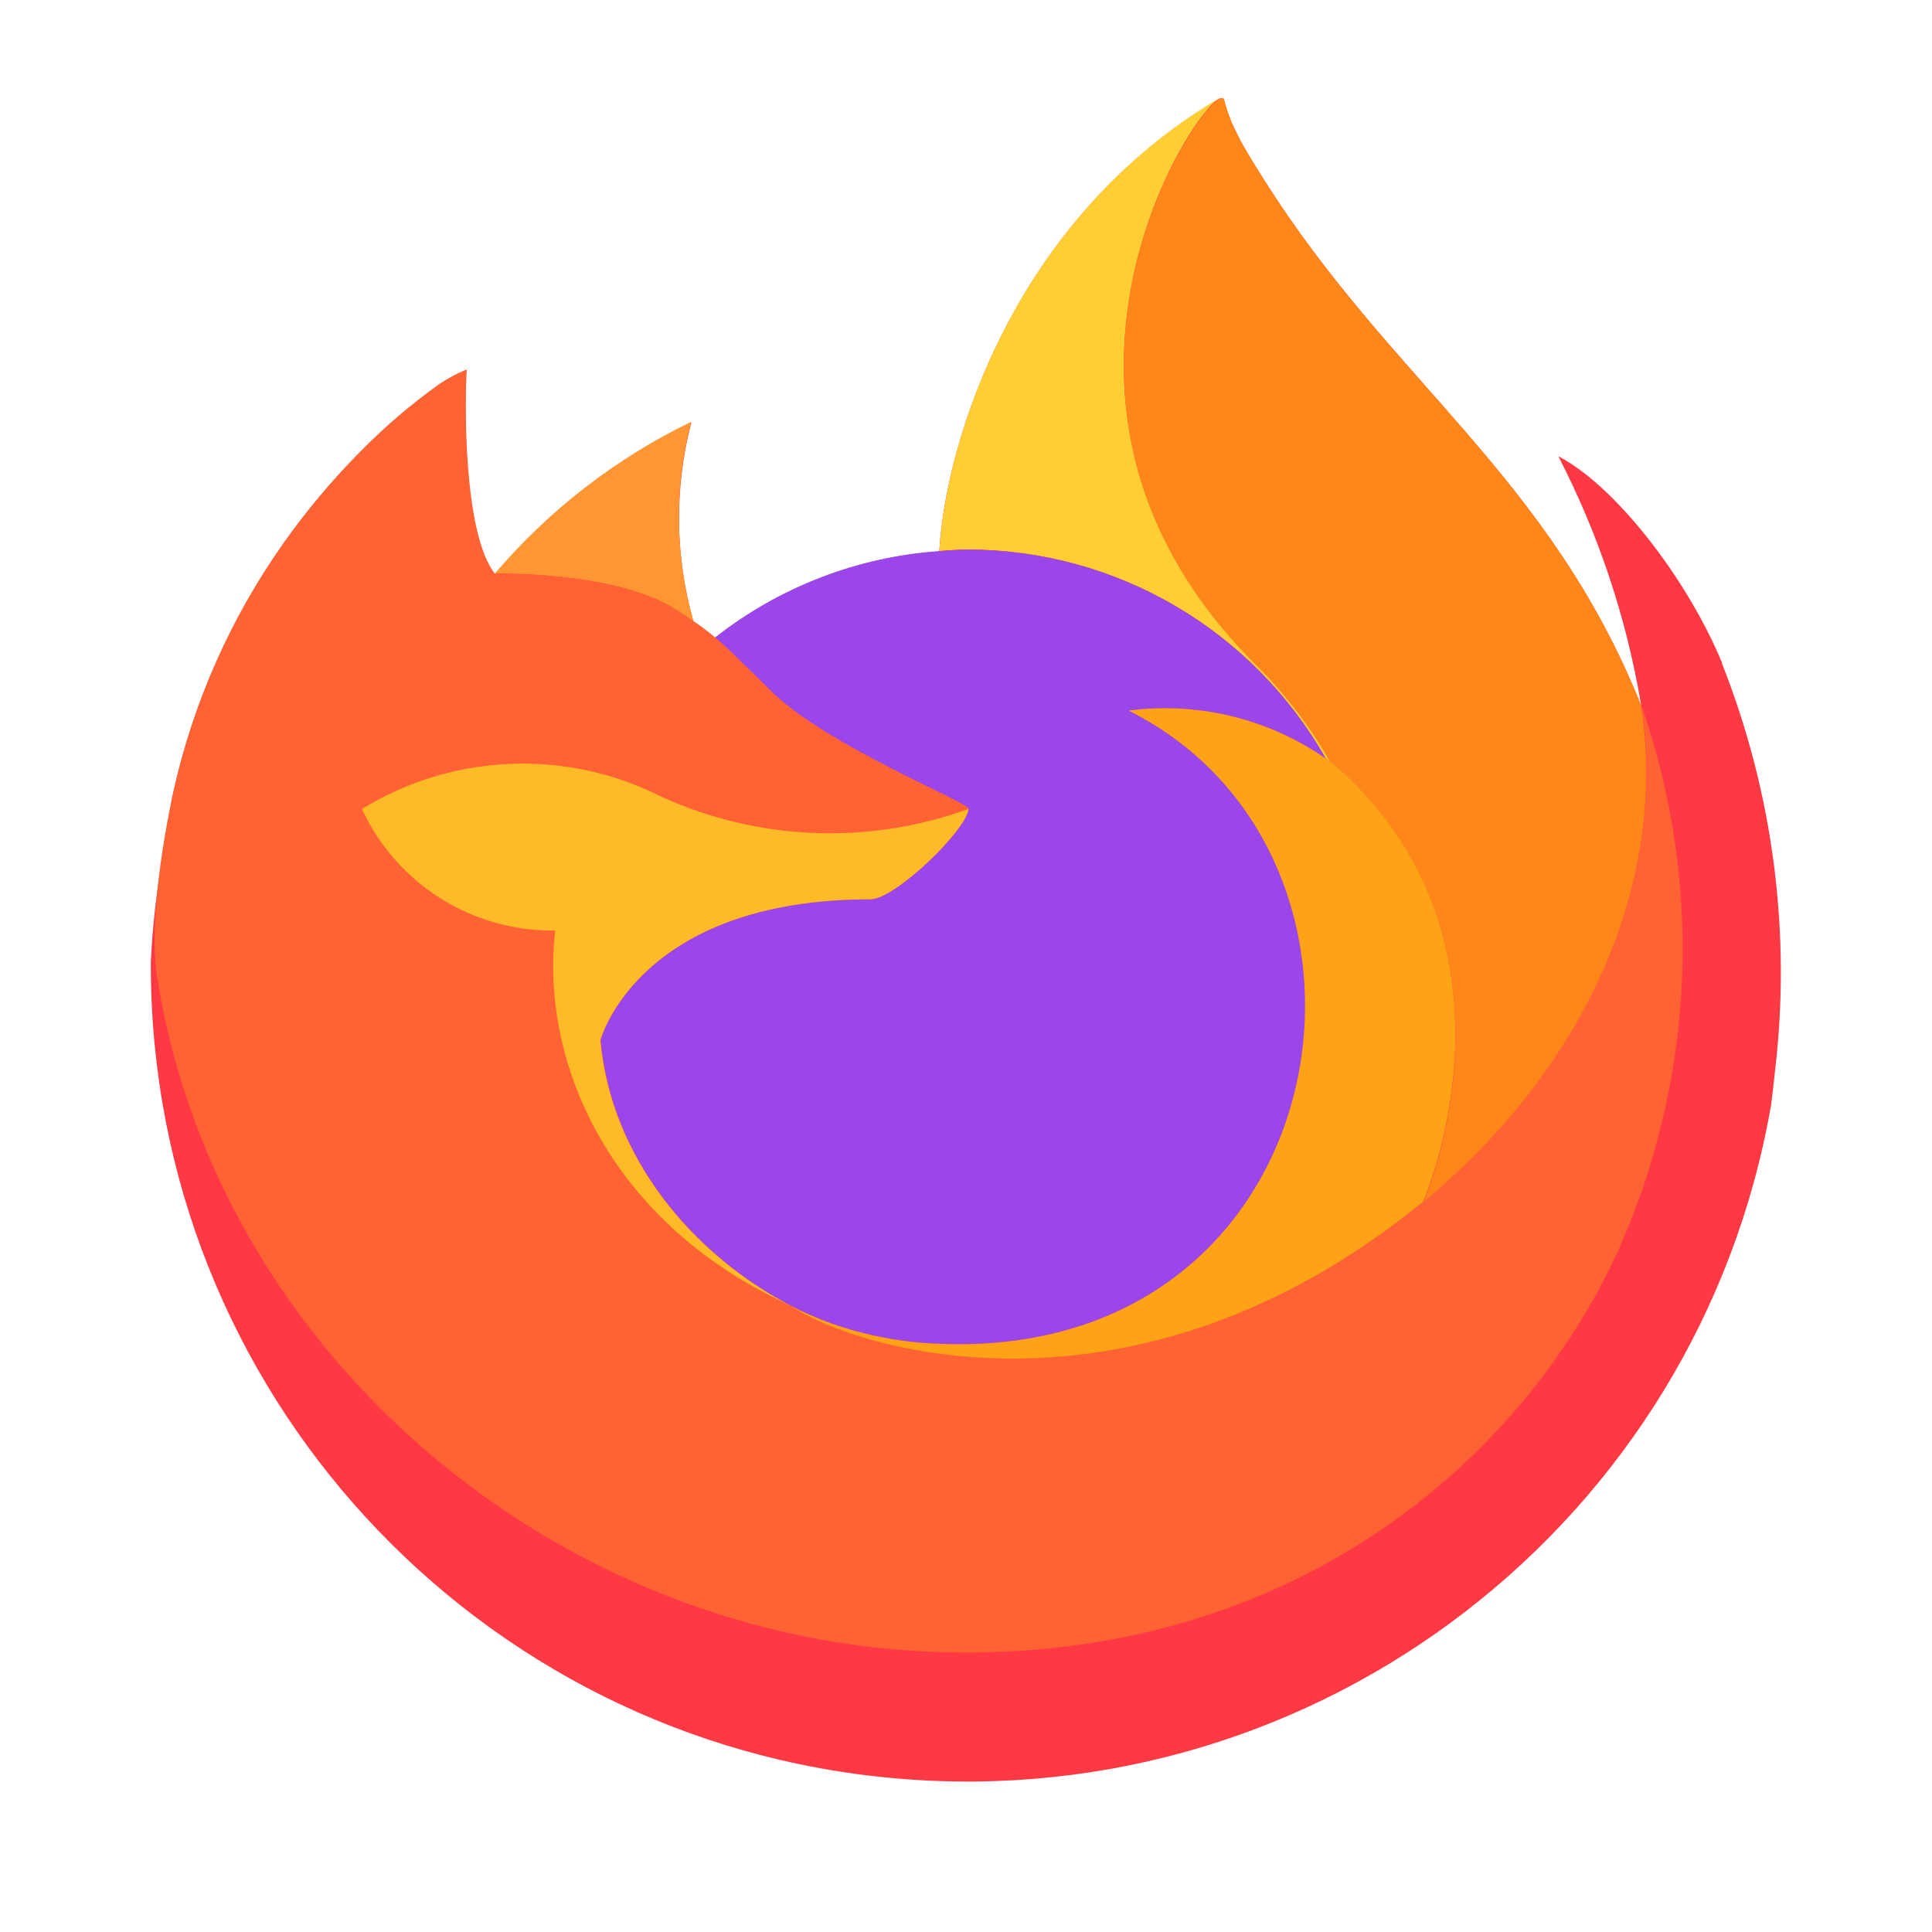
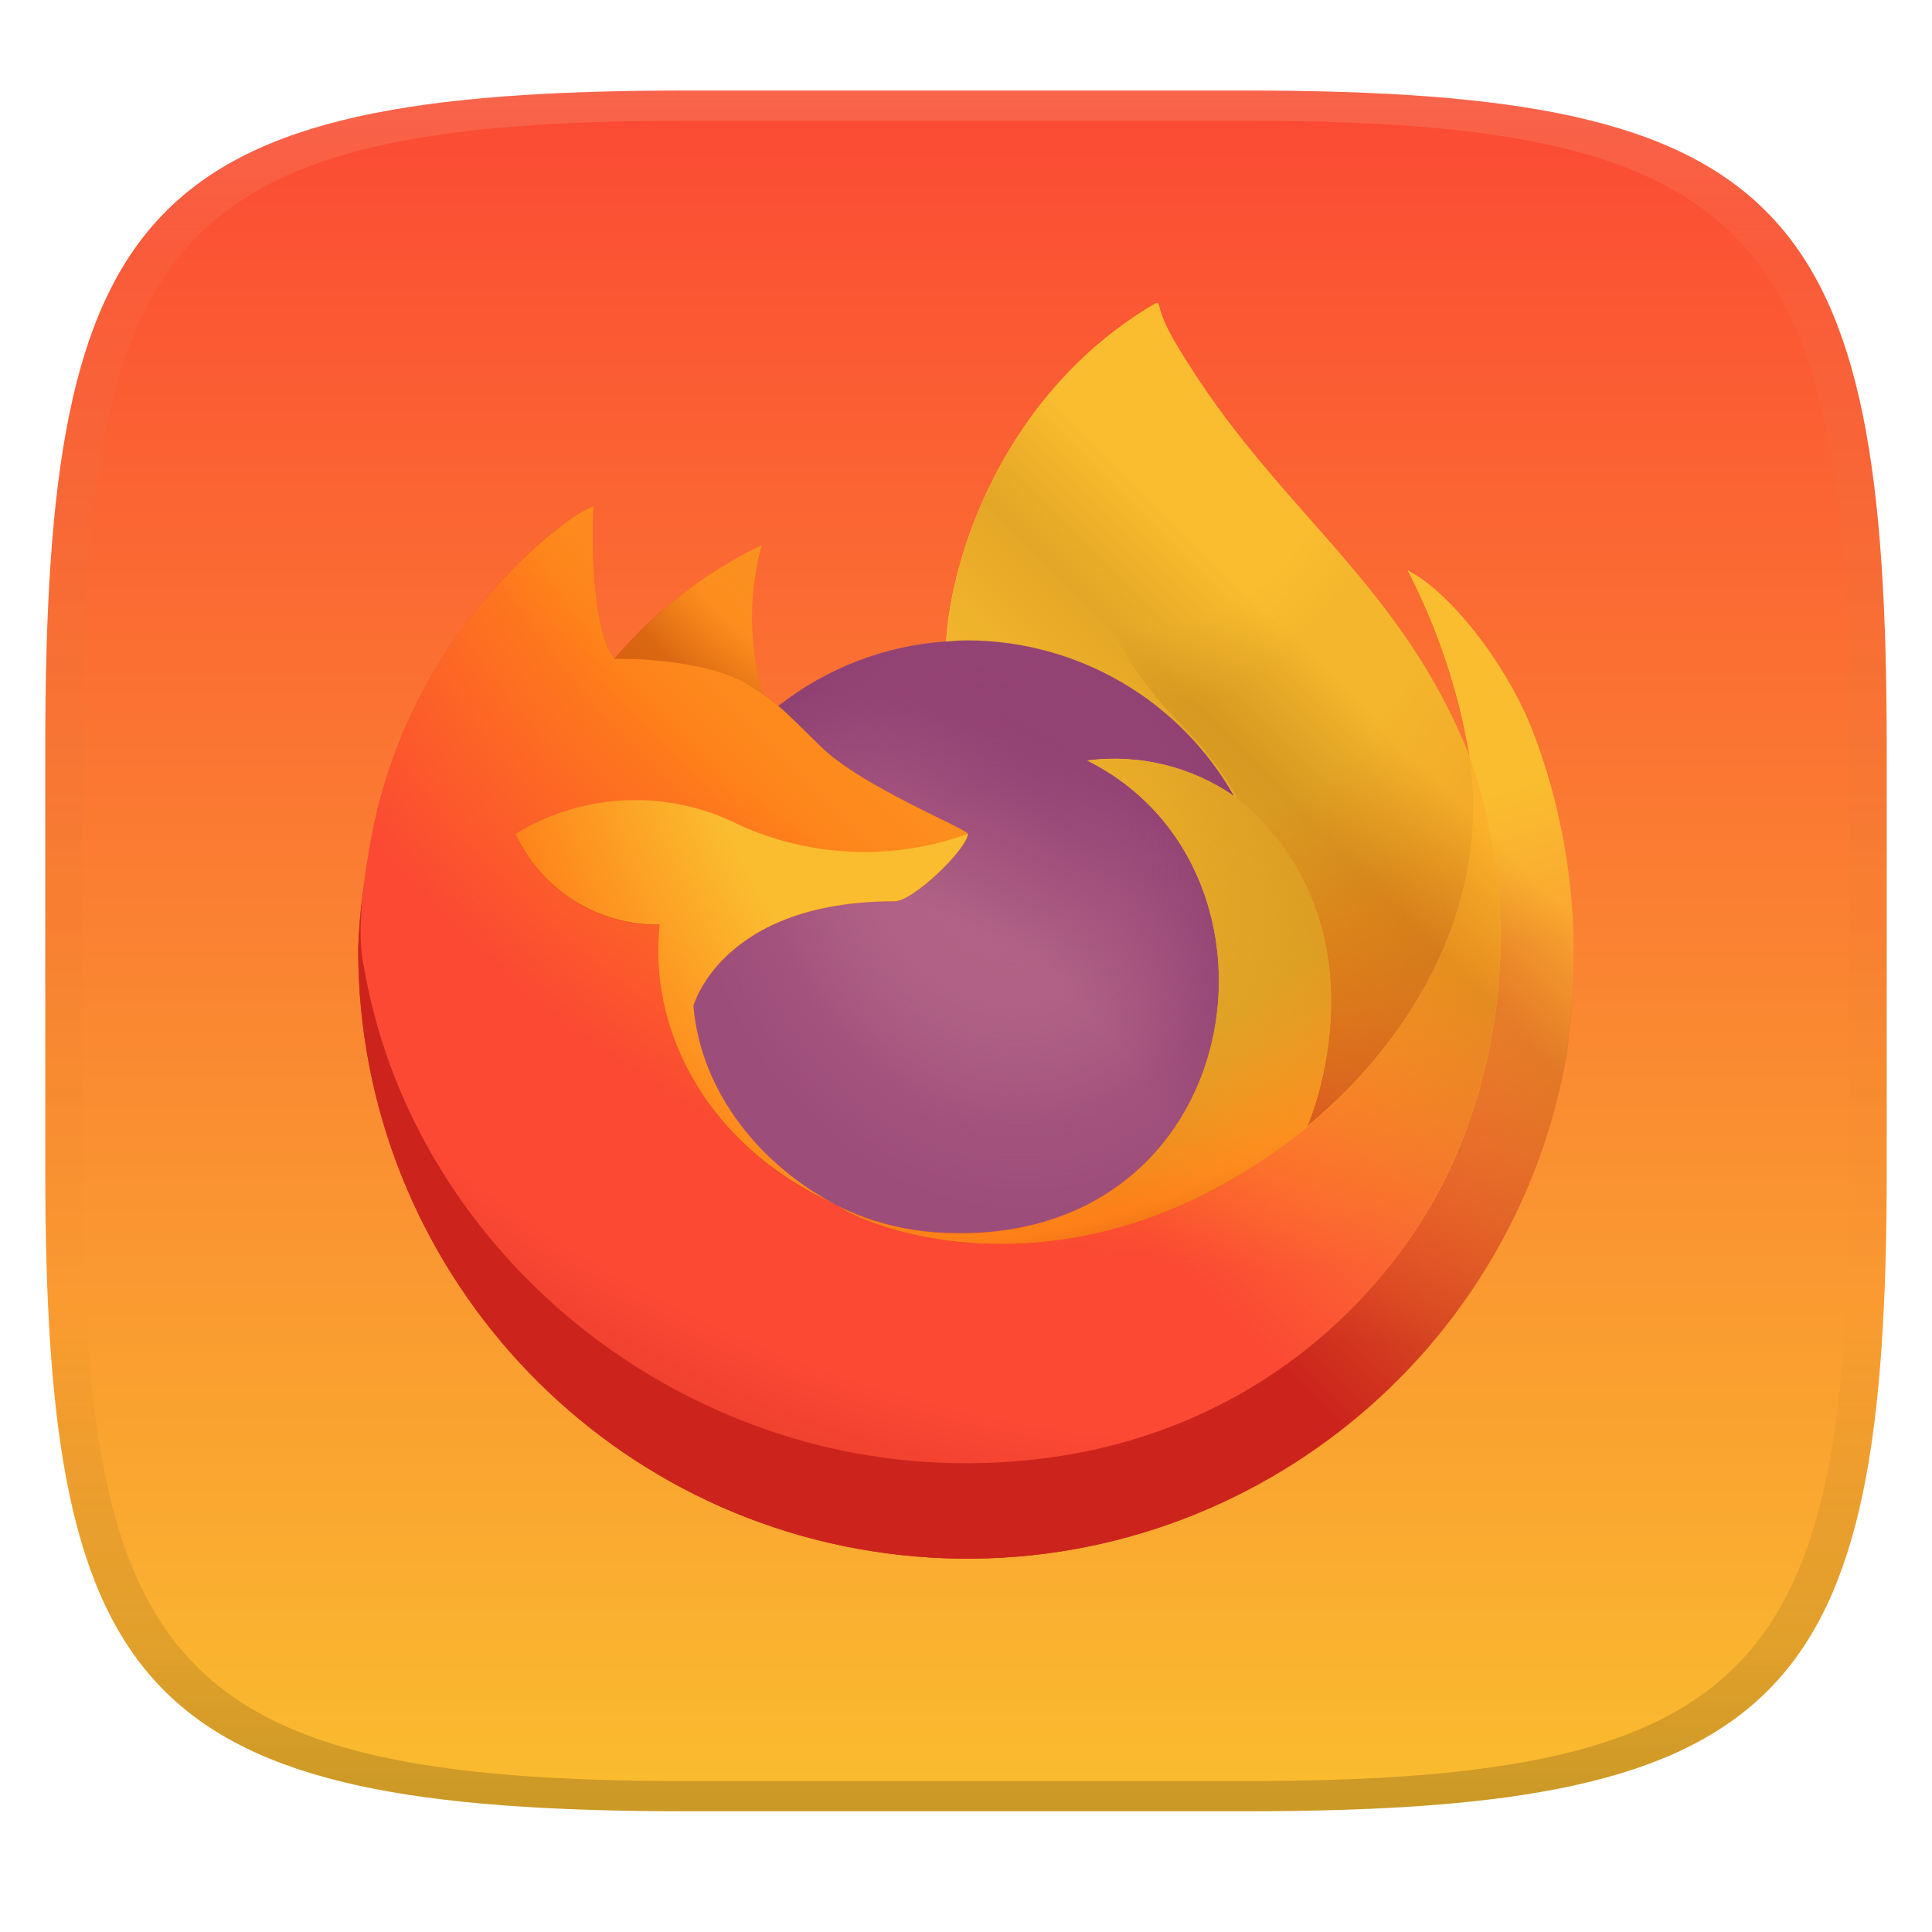
- <svg xmlns="http://www.w3.org/2000/svg" width="64" height="64" version="1.1" viewBox="0 0 16.933 16.933">
-   <circle cx="296.65" cy="5.757" r="0" enable-background="new" fill="#d5d3cf" stroke-width=".872" />
-   <g stroke-width=".185">
-     <path d="m15.093 5.809c-0.311-0.748-0.941-1.555-1.435-1.81a7.431 7.431 0 0 1 0.724 2.171l0.001 0.012c-0.809-2.016-2.18-2.829-3.3-4.599-0.057-0.09-0.113-0.179-0.168-0.274-0.032-0.054-0.057-0.103-0.079-0.148a1.302 1.302 0 0 1-0.107-0.283 0.018 0.018 0 0 0-0.016-0.018 0.025 0.025 0 0 0-0.013 0c-9.59e-4 0-0.002 0.002-0.004 0.002-0.001 3.6604e-4 -0.004 0.002-0.005 0.003l0.003-0.005c-1.797 1.052-2.406 2.999-2.462 3.973a3.578 3.578 0 0 0-1.968 0.759 2.138 2.138 0 0 0-0.185-0.14 3.316 3.316 0 0 1-0.02-1.748 5.298 5.298 0 0 0-1.722 1.331h-0.003c-0.284-0.358-0.264-1.543-0.247-1.791a1.278 1.278 0 0 0-0.239 0.127 5.209 5.209 0 0 0-0.699 0.599 6.246 6.246 0 0 0-0.669 0.802v8.715e-4 -8.715e-4a6.041 6.041 0 0 0-0.96 2.167l-0.01 0.047c-0.013 0.063-0.062 0.378-0.07 0.447 0 0.005-0.001 0.01-0.002 0.016a6.817 6.817 0 0 0-0.116 0.986v0.037a7.153 7.153 0 0 0 14.201 1.21c0.012-0.092 0.022-0.184 0.032-0.277a7.356 7.356 0 0 0-0.464-3.593zm-8.244 5.599c0.033 0.016 0.065 0.033 0.099 0.049l0.005 0.004q-0.052-0.025-0.104-0.052zm1.639-4.314m5.897-0.911v-0.007l0.001 0.008z" fill="#ff3944" />
-     <path d="m11.618 6.646c0.015 0.011 0.03 0.022 0.044 0.033a3.894 3.894 0 0 0-0.664-0.866c-2.223-2.223-0.583-4.821-0.306-4.953l0.003-0.004c-1.797 1.052-2.406 2.999-2.462 3.973 0.083-0.006 0.166-0.013 0.251-0.013a3.61 3.61 0 0 1 3.134 1.83z" fill="#ffcd34" />
-     <path d="m8.488 7.09c-0.012 0.178-0.64 0.792-0.86 0.792-2.034 0-2.364 1.23-2.364 1.23 0.09 1.036 0.812 1.889 1.685 2.341 0.04 0.021 0.08 0.039 0.121 0.058q0.105 0.047 0.21 0.086a3.181 3.181 0 0 0 0.931 0.18c3.565 0.167 4.255-4.263 1.683-5.549a2.469 2.469 0 0 1 1.725 0.419 3.61 3.61 0 0 0-3.134-1.83c-0.085 0-0.168 0.007-0.251 0.013a3.578 3.578 0 0 0-1.968 0.759c0.109 0.092 0.232 0.216 0.491 0.471 0.485 0.478 1.73 0.973 1.733 1.032z" fill="#9a46eb" />
-     <path d="m5.93 5.347c0.058 0.037 0.106 0.069 0.148 0.098a3.316 3.316 0 0 1-0.02-1.748 5.298 5.298 0 0 0-1.722 1.331c0.035-8.715e-4 1.072-0.02 1.594 0.32z" fill="#ff9633" />
-     <path d="m1.388 8.633c0.552 3.262 3.508 5.752 6.864 5.847 3.106 0.088 5.09-1.715 5.91-3.474a6.478 6.478 0 0 0 0.223-4.827v-0.007c0-0.005-0.001-0.009 0-0.007l0.001 0.012c0.254 1.657-0.589 3.262-1.906 4.347l-0.004 0.009c-2.567 2.09-5.023 1.261-5.52 0.923q-0.052-0.025-0.104-0.052c-1.496-0.715-2.115-2.079-1.982-3.248a1.837 1.837 0 0 1-1.694-1.066 2.698 2.698 0 0 1 2.63-0.106 3.562 3.562 0 0 0 2.686 0.106c-0.003-0.058-1.248-0.554-1.733-1.032-0.259-0.256-0.382-0.379-0.491-0.471a2.138 2.138 0 0 0-0.185-0.14c-0.042-0.029-0.09-0.06-0.148-0.098-0.522-0.339-1.559-0.321-1.594-0.32h-0.003c-0.283-0.359-0.264-1.544-0.247-1.791a1.278 1.278 0 0 0-0.239 0.127 5.209 5.209 0 0 0-0.699 0.599 6.246 6.246 0 0 0-0.671 0.8v8.715e-4 -8.715e-4a6.041 6.041 0 0 0-0.96 2.167c-0.004 0.015-0.258 1.126-0.132 1.702z" fill="#ff6333" />
-     <path d="m10.998 5.818a3.894 3.894 0 0 1 0.664 0.867c0.039 0.03 0.076 0.059 0.107 0.088 1.622 1.495 0.772 3.608 0.709 3.758 1.317-1.085 2.159-2.69 1.906-4.347-0.809-2.017-2.18-2.83-3.3-4.6-0.057-0.09-0.113-0.179-0.168-0.274-0.032-0.054-0.057-0.103-0.079-0.148a1.302 1.302 0 0 1-0.107-0.283 0.018 0.018 0 0 0-0.016-0.018 0.025 0.025 0 0 0-0.013 0c-9.59e-4 0-0.002 0.002-0.004 0.002-0.001 3.6604e-4 -0.004 0.002-0.005 0.003-0.277 0.131-1.917 2.729 0.306 4.952z" fill="#ff8619" />
-     <path d="m11.768 6.768c-0.031-0.029-0.068-0.058-0.107-0.088-0.015-0.011-0.029-0.022-0.044-0.033a2.469 2.469 0 0 0-1.725-0.419c2.573 1.286 1.882 5.716-1.683 5.549a3.181 3.181 0 0 1-0.931-0.18q-0.105-0.039-0.21-0.086c-0.04-0.018-0.081-0.037-0.121-0.058l0.005 0.004c0.497 0.339 2.953 1.169 5.52-0.923l0.004-0.009c0.064-0.149 0.914-2.263-0.709-3.757z" fill="#ffa316" />
-     <path d="m5.264 9.112s0.33-1.23 2.364-1.23c0.22 0 0.849-0.614 0.86-0.792a3.562 3.562 0 0 1-2.686-0.106 2.698 2.698 0 0 0-2.63 0.106 1.837 1.837 0 0 0 1.694 1.066c-0.133 1.169 0.486 2.533 1.982 3.248 0.033 0.016 0.065 0.033 0.099 0.049-0.873-0.451-1.595-1.305-1.685-2.341z" fill="#ffbb27" />
+ <svg xmlns="http://www.w3.org/2000/svg" width="256" height="256" version="1.1">
+   <defs>
+     <linearGradient id="linearGradient31" x1=".5" x2=".5" y2="1" gradientTransform="matrix(244,0,0,228,5.986,12)" gradientUnits="userSpaceOnUse">
+       <stop stop-color="#ebdbb2" stop-opacity=".2" offset="0" />
+       <stop stop-color="#ebdbb2" stop-opacity=".05" offset=".1" />
+       <stop stop-opacity="0" offset=".704" />
+       <stop stop-opacity=".1" offset=".897" />
+       <stop stop-opacity=".2" offset="1" />
+     </linearGradient>
+     <linearGradient id="linearGradient6" x1="140" x2="140" y1="12" y2="240" gradientUnits="userSpaceOnUse">
+       <stop stop-color="#fb4934" offset="0" />
+       <stop stop-color="#fabd2f" offset="1" />
+     </linearGradient>
+     <linearGradient id="a" x1="70.79" x2="6.447" y1="12.39" y2="74.47" gradientTransform="translate(-1.3 -.004086)" gradientUnits="userSpaceOnUse">
+       <stop stop-color="#fabd2f" offset=".048" />
+       <stop stop-color="#fabd2f" offset=".111" />
+       <stop stop-color="#fabd2f" offset=".225" />
+       <stop stop-color="#fabd2f" offset=".368" />
+       <stop stop-color="#fe8019" offset=".401" />
+       <stop stop-color="#d65d0e" offset=".462" />
+       <stop stop-color="#fb4934" offset=".534" />
+       <stop stop-color="#cc241d" offset=".705" />
+     </linearGradient>
+     <radialGradient id="b" cx="-7907" cy="-8515" r="80.8" gradientTransform="translate(7974,8524)" gradientUnits="userSpaceOnUse">
+       <stop stop-color="#fabd2f" offset=".129" />
+       <stop stop-color="#fabd2f" offset=".186" />
+       <stop stop-color="#fabd2f" offset=".247" />
+       <stop stop-color="#fabd2f" offset=".283" />
+       <stop stop-color="#fb4934" offset=".403" />
+       <stop stop-color="#fb4934" offset=".467" />
+       <stop stop-color="#cc241d" offset=".71" />
+       <stop stop-color="#cc241d" offset=".782" />
+       <stop stop-color="#cc241d" offset=".86" />
+     </radialGradient>
+     <radialGradient id="e" cx="-7946" cy="-8461" r="38.47" gradientTransform="translate(7974,8524)" gradientUnits="userSpaceOnUse">
+       <stop stop-color="#b16286" offset=".353" />
+       <stop stop-color="#b16286" offset=".472" />
+       <stop stop-color="#b16286" offset=".669" />
+       <stop stop-color="#8f3f71" offset="1" />
+     </radialGradient>
+     <radialGradient id="f" cx="-7936" cy="-8492" r="20.4" gradientTransform="matrix(.972 -.235 .275 1.138 10090 7834)" gradientUnits="userSpaceOnUse">
+       <stop stop-color="#b16286" stop-opacity="0" offset=".206" />
+       <stop stop-color="#b16286" stop-opacity=".06" offset=".278" />
+       <stop stop-color="#8f3f71" stop-opacity=".45" offset=".747" />
+       <stop stop-color="#8f3f71" stop-opacity=".6" offset=".975" />
+     </radialGradient>
+     <radialGradient id="g" cx="-7938" cy="-8518" r="27.68" gradientTransform="translate(7974,8524)" gradientUnits="userSpaceOnUse">
+       <stop stop-color="#fabd2f" offset="0" />
+       <stop stop-color="#fabd2f" offset=".121" />
+       <stop stop-color="#fabd2f" offset=".295" />
+       <stop stop-color="#fe8019" offset=".502" />
+       <stop stop-color="#fe8019" offset=".673" />
+       <stop stop-color="#d65d0e" offset=".84" />
+     </radialGradient>
+     <radialGradient id="h" cx="-7916" cy="-8536" r="118.1" gradientTransform="translate(7974,8524)" gradientUnits="userSpaceOnUse">
+       <stop stop-color="#fe8019" offset=".113" />
+       <stop stop-color="#fe8019" offset=".456" />
+       <stop stop-color="#fb4934" offset=".622" />
+       <stop stop-color="#fb4934" offset=".716" />
+       <stop stop-color="#cc241d" offset=".904" />
+     </radialGradient>
+     <radialGradient id="i" cx="-7927" cy="-8523" r="86.5" gradientTransform="matrix(.105 .995 -.653 .069 -4685 8470)" gradientUnits="userSpaceOnUse">
+       <stop stop-color="#fabd2f" offset="0" />
+       <stop stop-color="#fabd2f" offset=".06" />
+       <stop stop-color="#fabd2f" offset=".168" />
+       <stop stop-color="#fabd2f" offset=".304" />
+       <stop stop-color="#d79921" offset=".362" />
+       <stop stop-color="#d79921" offset=".455" />
+       <stop stop-color="#d65d0e" offset=".57" />
+       <stop stop-color="#cc241d" offset=".737" />
+     </radialGradient>
+     <radialGradient id="j" cx="-7938" cy="-8508" r="73.72" gradientTransform="translate(7974,8524)" gradientUnits="userSpaceOnUse">
+       <stop stop-color="#fabd2f" offset=".137" />
+       <stop stop-color="#d79921" offset=".48" />
+       <stop stop-color="#fe8019" offset=".592" />
+       <stop stop-color="#d65d0e" offset=".655" />
+       <stop stop-color="#cc241d" offset=".904" />
+     </radialGradient>
+     <radialGradient id="k" cx="-7919" cy="-8504" r="80.69" gradientTransform="translate(7974,8524)" gradientUnits="userSpaceOnUse">
+       <stop stop-color="#fabd2f" offset=".094" />
+       <stop stop-color="#fabd2f" offset=".231" />
+       <stop stop-color="#fabd2f" offset=".425" />
+       <stop stop-color="#fe8019" offset=".591" />
+     </radialGradient>
+     <linearGradient id="l" x1="70.01" x2="15.27" y1="12.06" y2="66.81" gradientTransform="translate(-1.3 -.004086)" gradientUnits="userSpaceOnUse">
+       <stop stop-color="#fabd2f" stop-opacity=".8" offset=".167" />
+       <stop stop-color="#d79921" stop-opacity=".63" offset=".266" />
+       <stop stop-color="#fabd2f" stop-opacity=".22" offset=".489" />
+       <stop stop-color="#fabd2f" stop-opacity="0" offset=".6" />
+     </linearGradient>
+     <linearGradient id="linearGradient80" x1="41.93" x2="50.76" y1="29.01" y2=".022" gradientTransform="translate(7974,8524)" gradientUnits="userSpaceOnUse">
+       <stop stop-color="#d79921" offset="0" />
+       <stop stop-color="#fabd2f" offset=".754" />
+     </linearGradient>
+   </defs>
+   <path d="m165 12c72 0 85 15 85 87v56c0 70-13 85-85 85h-74c-72 0-85-15-85-85v-56c0-72 13-87 85-87z" fill="url(#linearGradient6)" style="isolation:isolate" />
+   <path d="m91 12c-72 0-85 15-85 87v56c0 70 13 85 85 85h74c72 0 85-15 85-85v-56c0-72-13-87-85-87zm0 4h74c68 0 80 15 80 83v56c0 66-12 81-80 81h-74c-68 0-80-15-80-81v-56c0-68 12-83 80-83z" fill="url(#linearGradient31)" style="isolation:isolate" />
+   <g transform="matrix(2.081 0 0 2.081 47.45 40.19)">
+     <path d="m74.62 26.83c-1.684-4.052-5.1-8.427-7.775-9.81a40.27 40.27 0 0 1 3.925 11.76l7e-3 0.065c-4.382-10.92-11.81-15.33-17.88-24.92-0.307-0.485-0.614-0.971-0.913-1.484-0.171-0.293-0.308-0.557-0.427-0.8a7.053 7.053 0 0 1-0.578-1.535 0.1 0.1 0 0 0-0.088-0.1 0.138 0.138 0 0 0-0.073 0c-5e-3 0-0.013 9e-3 -0.019 0.011s-0.019 0.011-0.028 0.015l0.015-0.026c-9.735 5.7-13.04 16.25-13.34 21.53a19.39 19.39 0 0 0-10.67 4.111 11.59 11.59 0 0 0-1-0.758 17.97 17.97 0 0 1-0.109-9.473 28.7 28.7 0 0 0-9.329 7.21h-0.018c-1.536-1.947-1.428-8.367-1.34-9.708a6.928 6.928 0 0 0-1.294 0.687 28.22 28.22 0 0 0-3.788 3.245 33.84 33.84 0 0 0-3.623 4.347v6e-3 -7e-3a32.73 32.73 0 0 0-5.2 11.74l-0.052 0.256c-0.073 0.341-0.336 2.049-0.381 2.42 0 0.029-6e-3 0.056-9e-3 0.085a36.94 36.94 0 0 0-0.629 5.343v0.2a38.76 38.76 0 0 0 76.95 6.554c0.065-0.5 0.118-0.995 0.176-1.5a39.86 39.86 0 0 0-2.514-19.47zm-44.67 30.34c0.181 0.087 0.351 0.181 0.537 0.264l0.027 0.017q-0.282-0.135-0.564-0.281zm8.878-23.38m31.95-4.934v-0.037l7e-3 0.041z" fill="url(#a)" />
+     <path d="m74.62 26.83c-1.684-4.052-5.1-8.427-7.775-9.81a40.27 40.27 0 0 1 3.925 11.76v0.037l7e-3 0.041a35.1 35.1 0 0 1-1.206 26.16c-4.442 9.531-15.19 19.3-32.02 18.82-18.18-0.515-34.2-14.01-37.19-31.68-0.545-2.787 0-4.2 0.274-6.465a28.88 28.88 0 0 0-0.623 5.348v0.2a38.76 38.76 0 0 0 76.95 6.554c0.065-0.5 0.118-0.995 0.176-1.5a39.86 39.86 0 0 0-2.514-19.47z" fill="url(#b)" />
+     <path d="m55.78 31.38c0.084 0.059 0.162 0.118 0.241 0.177-0.974-1.726-2.185-3.307-3.6-4.695-12.05-12.05-3.157-26.12-1.658-26.84l0.015-0.022c-9.735 5.7-13.04 16.25-13.34 21.53 0.452-0.031 0.9-0.069 1.362-0.069 7.031 0.014 13.51 3.8 16.98 9.917z" fill="url(#linearGradient80)" />
+     <path d="m38.82 33.79c-0.064 0.964-3.47 4.289-4.661 4.289-11.02 0-12.81 6.667-12.81 6.667 0.488 5.614 4.4 10.24 9.129 12.68 0.216 0.112 0.435 0.213 0.654 0.312q0.569 0.252 1.138 0.466a17.24 17.24 0 0 0 5.043 0.973c19.32 0.906 23.06-23.1 9.119-30.07a13.38 13.38 0 0 1 9.345 2.269 19.56 19.56 0 0 0-16.98-9.917c-0.46 0-0.91 0.038-1.362 0.069a19.39 19.39 0 0 0-10.67 4.111c0.591 0.5 1.258 1.168 2.663 2.553 2.63 2.591 9.375 5.275 9.39 5.59z" fill="url(#e)" />
+     <path d="m38.82 33.79c-0.064 0.964-3.47 4.289-4.661 4.289-11.02 0-12.81 6.667-12.81 6.667 0.488 5.614 4.4 10.24 9.129 12.68 0.216 0.112 0.435 0.213 0.654 0.312q0.569 0.252 1.138 0.466a17.24 17.24 0 0 0 5.043 0.973c19.32 0.906 23.06-23.1 9.119-30.07a13.38 13.38 0 0 1 9.345 2.269 19.56 19.56 0 0 0-16.98-9.917c-0.46 0-0.91 0.038-1.362 0.069a19.39 19.39 0 0 0-10.67 4.111c0.591 0.5 1.258 1.168 2.663 2.553 2.63 2.591 9.375 5.275 9.39 5.59z" fill="url(#f)" />
+     <path d="m24.96 24.36c0.314 0.2 0.573 0.374 0.8 0.531a17.97 17.97 0 0 1-0.109-9.473 28.7 28.7 0 0 0-9.329 7.21c0.189-5e-3 5.811-0.106 8.638 1.732z" fill="url(#g)" />
+     <path d="m0.354 42.16c2.991 17.67 19.01 31.17 37.19 31.68 16.83 0.476 27.58-9.294 32.02-18.82a35.1 35.1 0 0 0 1.206-26.16v-0.037c0-0.029-6e-3 -0.046 0-0.037l7e-3 0.065c1.375 8.977-3.191 17.67-10.33 23.56l-0.022 0.05c-13.91 11.33-27.22 6.834-29.91 5q-0.282-0.135-0.564-0.281c-8.109-3.876-11.46-11.26-10.74-17.6a9.953 9.953 0 0 1-9.181-5.775 14.62 14.62 0 0 1 14.25-0.572 19.3 19.3 0 0 0 14.55 0.572c-0.015-0.315-6.76-3-9.39-5.59-1.405-1.385-2.072-2.052-2.663-2.553a11.59 11.59 0 0 0-1-0.758c-0.23-0.157-0.489-0.327-0.8-0.531-2.827-1.838-8.449-1.737-8.635-1.732h-0.018c-1.536-1.947-1.428-8.367-1.34-9.708a6.928 6.928 0 0 0-1.294 0.687 28.22 28.22 0 0 0-3.788 3.245 33.84 33.84 0 0 0-3.638 4.337v6e-3 -7e-3a32.73 32.73 0 0 0-5.2 11.74c-0.019 0.079-1.396 6.099-0.717 9.221z" fill="url(#h)" />
+     <path d="m52.42 26.86a21.1 21.1 0 0 1 3.6 4.7c0.213 0.161 0.412 0.321 0.581 0.476 8.787 8.1 4.183 19.55 3.84 20.36 7.138-5.881 11.7-14.58 10.33-23.56-4.384-10.93-11.82-15.34-17.88-24.93-0.307-0.485-0.614-0.971-0.913-1.484-0.171-0.293-0.308-0.557-0.427-0.8a7.053 7.053 0 0 1-0.578-1.535 0.1 0.1 0 0 0-0.088-0.1 0.138 0.138 0 0 0-0.073 0c-5e-3 0-0.013 9e-3 -0.019 0.011s-0.019 0.011-0.028 0.015c-1.499 0.711-10.39 14.79 1.66 26.83z" fill="url(#i)" />
+     <path d="m56.6 32.04c-0.169-0.155-0.368-0.315-0.581-0.476-0.079-0.059-0.157-0.118-0.241-0.177a13.38 13.38 0 0 0-9.345-2.269c13.94 6.97 10.2 30.97-9.119 30.07a17.24 17.24 0 0 1-5.043-0.973q-0.569-0.213-1.138-0.466c-0.219-0.1-0.438-0.2-0.654-0.312l0.027 0.017c2.694 1.839 16 6.332 29.91-5l0.022-0.05c0.347-0.81 4.951-12.26-3.84-20.36z" fill="url(#j)" />
+     <path d="m21.35 44.74s1.789-6.667 12.81-6.667c1.191 0 4.6-3.325 4.661-4.289a19.3 19.3 0 0 1-14.55-0.572 14.62 14.62 0 0 0-14.25 0.572 9.953 9.953 0 0 0 9.181 5.775c-0.718 6.337 2.632 13.72 10.74 17.6 0.181 0.087 0.351 0.181 0.537 0.264-4.733-2.445-8.641-7.069-9.129-12.68z" fill="url(#k)" />
+     <path d="m74.62 26.83c-1.684-4.052-5.1-8.427-7.775-9.81a40.27 40.27 0 0 1 3.925 11.76l7e-3 0.065c-4.382-10.92-11.81-15.33-17.88-24.92-0.307-0.485-0.614-0.971-0.913-1.484-0.171-0.293-0.308-0.557-0.427-0.8a7.053 7.053 0 0 1-0.578-1.535 0.1 0.1 0 0 0-0.088-0.1 0.138 0.138 0 0 0-0.073 0c-5e-3 0-0.013 9e-3 -0.019 0.011s-0.019 0.011-0.028 0.015l0.015-0.026c-9.735 5.7-13.04 16.25-13.34 21.53 0.452-0.031 0.9-0.069 1.362-0.069a19.56 19.56 0 0 1 16.98 9.917 13.38 13.38 0 0 0-9.345-2.269c13.94 6.97 10.2 30.97-9.119 30.07a17.24 17.24 0 0 1-5.043-0.973q-0.569-0.213-1.138-0.466c-0.219-0.1-0.438-0.2-0.654-0.312l0.027 0.017q-0.282-0.135-0.564-0.281c0.181 0.087 0.351 0.181 0.537 0.264-4.733-2.446-8.641-7.07-9.129-12.68 0 0 1.789-6.667 12.81-6.667 1.191 0 4.6-3.325 4.661-4.289-0.015-0.315-6.76-3-9.39-5.59-1.405-1.385-2.072-2.052-2.663-2.553a11.59 11.59 0 0 0-1-0.758 17.97 17.97 0 0 1-0.109-9.473 28.7 28.7 0 0 0-9.329 7.21h-0.018c-1.536-1.947-1.428-8.367-1.34-9.708a6.928 6.928 0 0 0-1.294 0.687 28.22 28.22 0 0 0-3.788 3.245 33.84 33.84 0 0 0-3.623 4.347v6e-3 -7e-3a32.73 32.73 0 0 0-5.2 11.74l-0.052 0.256c-0.073 0.341-0.4 2.073-0.447 2.445a45.09 45.09 0 0 0-0.572 5.403v0.2a38.76 38.76 0 0 0 76.95 6.554c0.065-0.5 0.118-0.995 0.176-1.5a39.86 39.86 0 0 0-2.514-19.47zm-3.845 1.991 7e-3 0.041z" fill="url(#l)" />
  </g>
-   <circle cx="-15.774" cy="13.461" r="0" enable-background="new" fill="#d5d3cf" stroke-width=".872" />
</svg>
